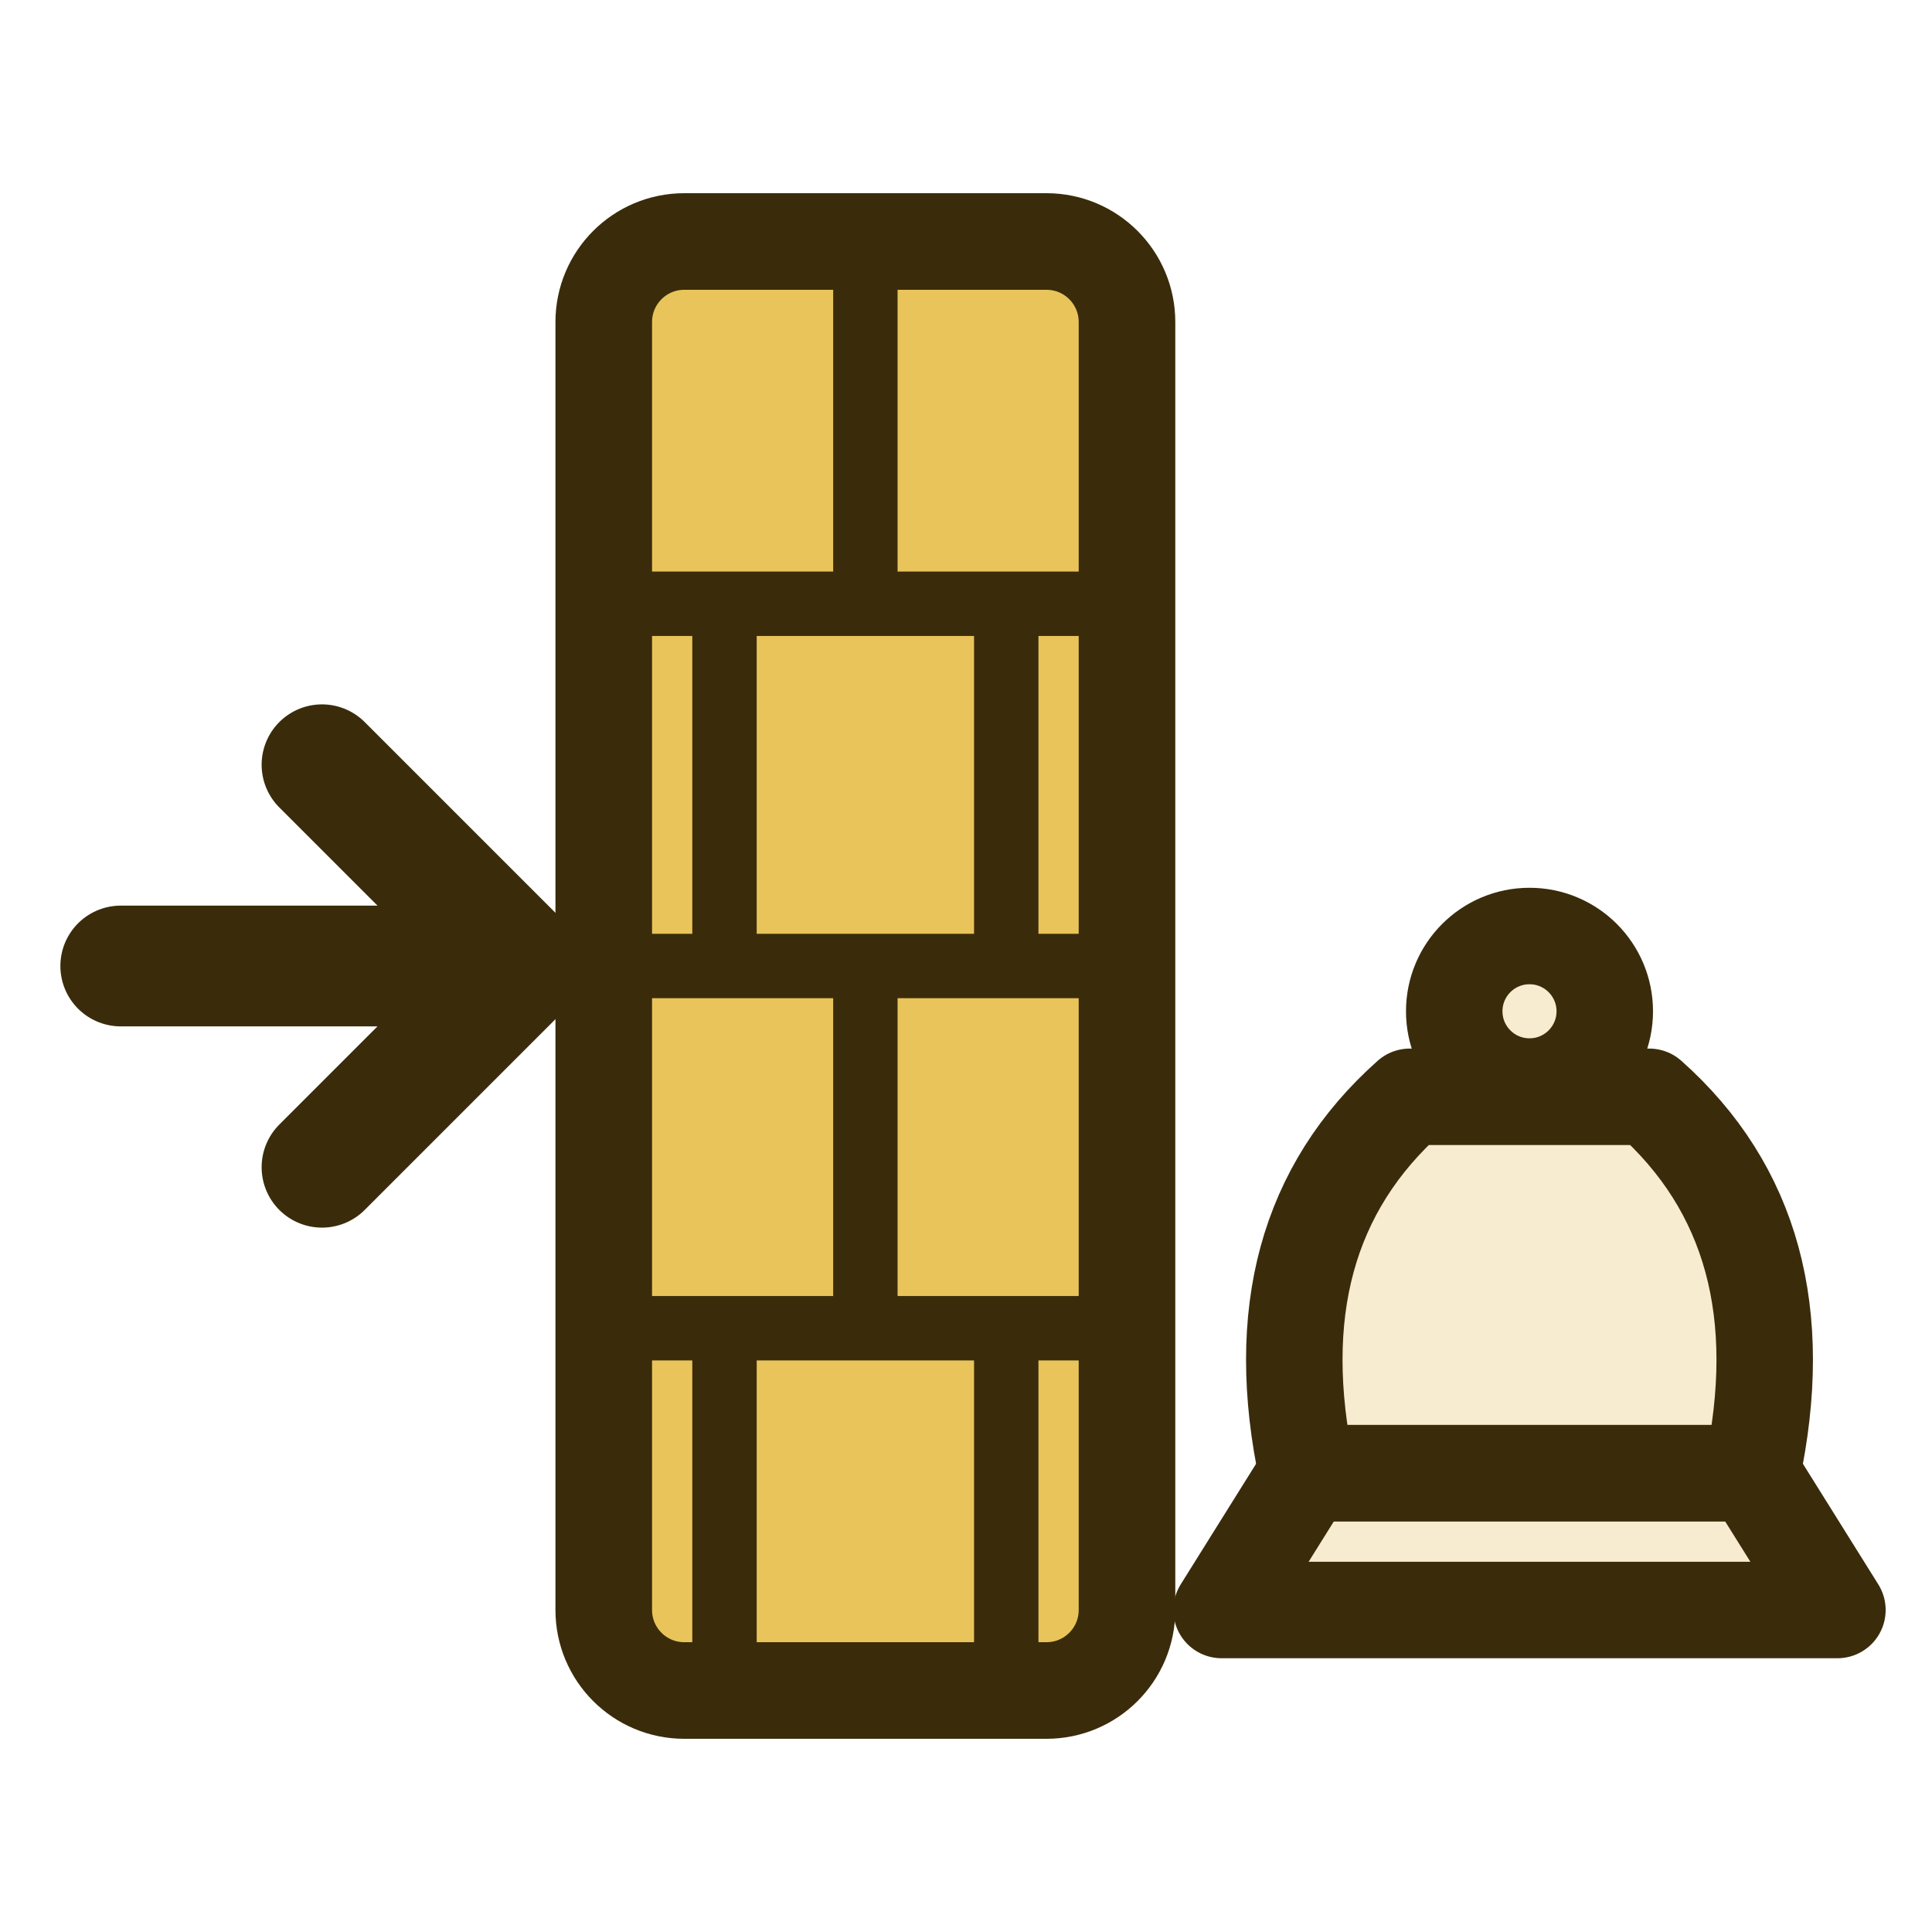
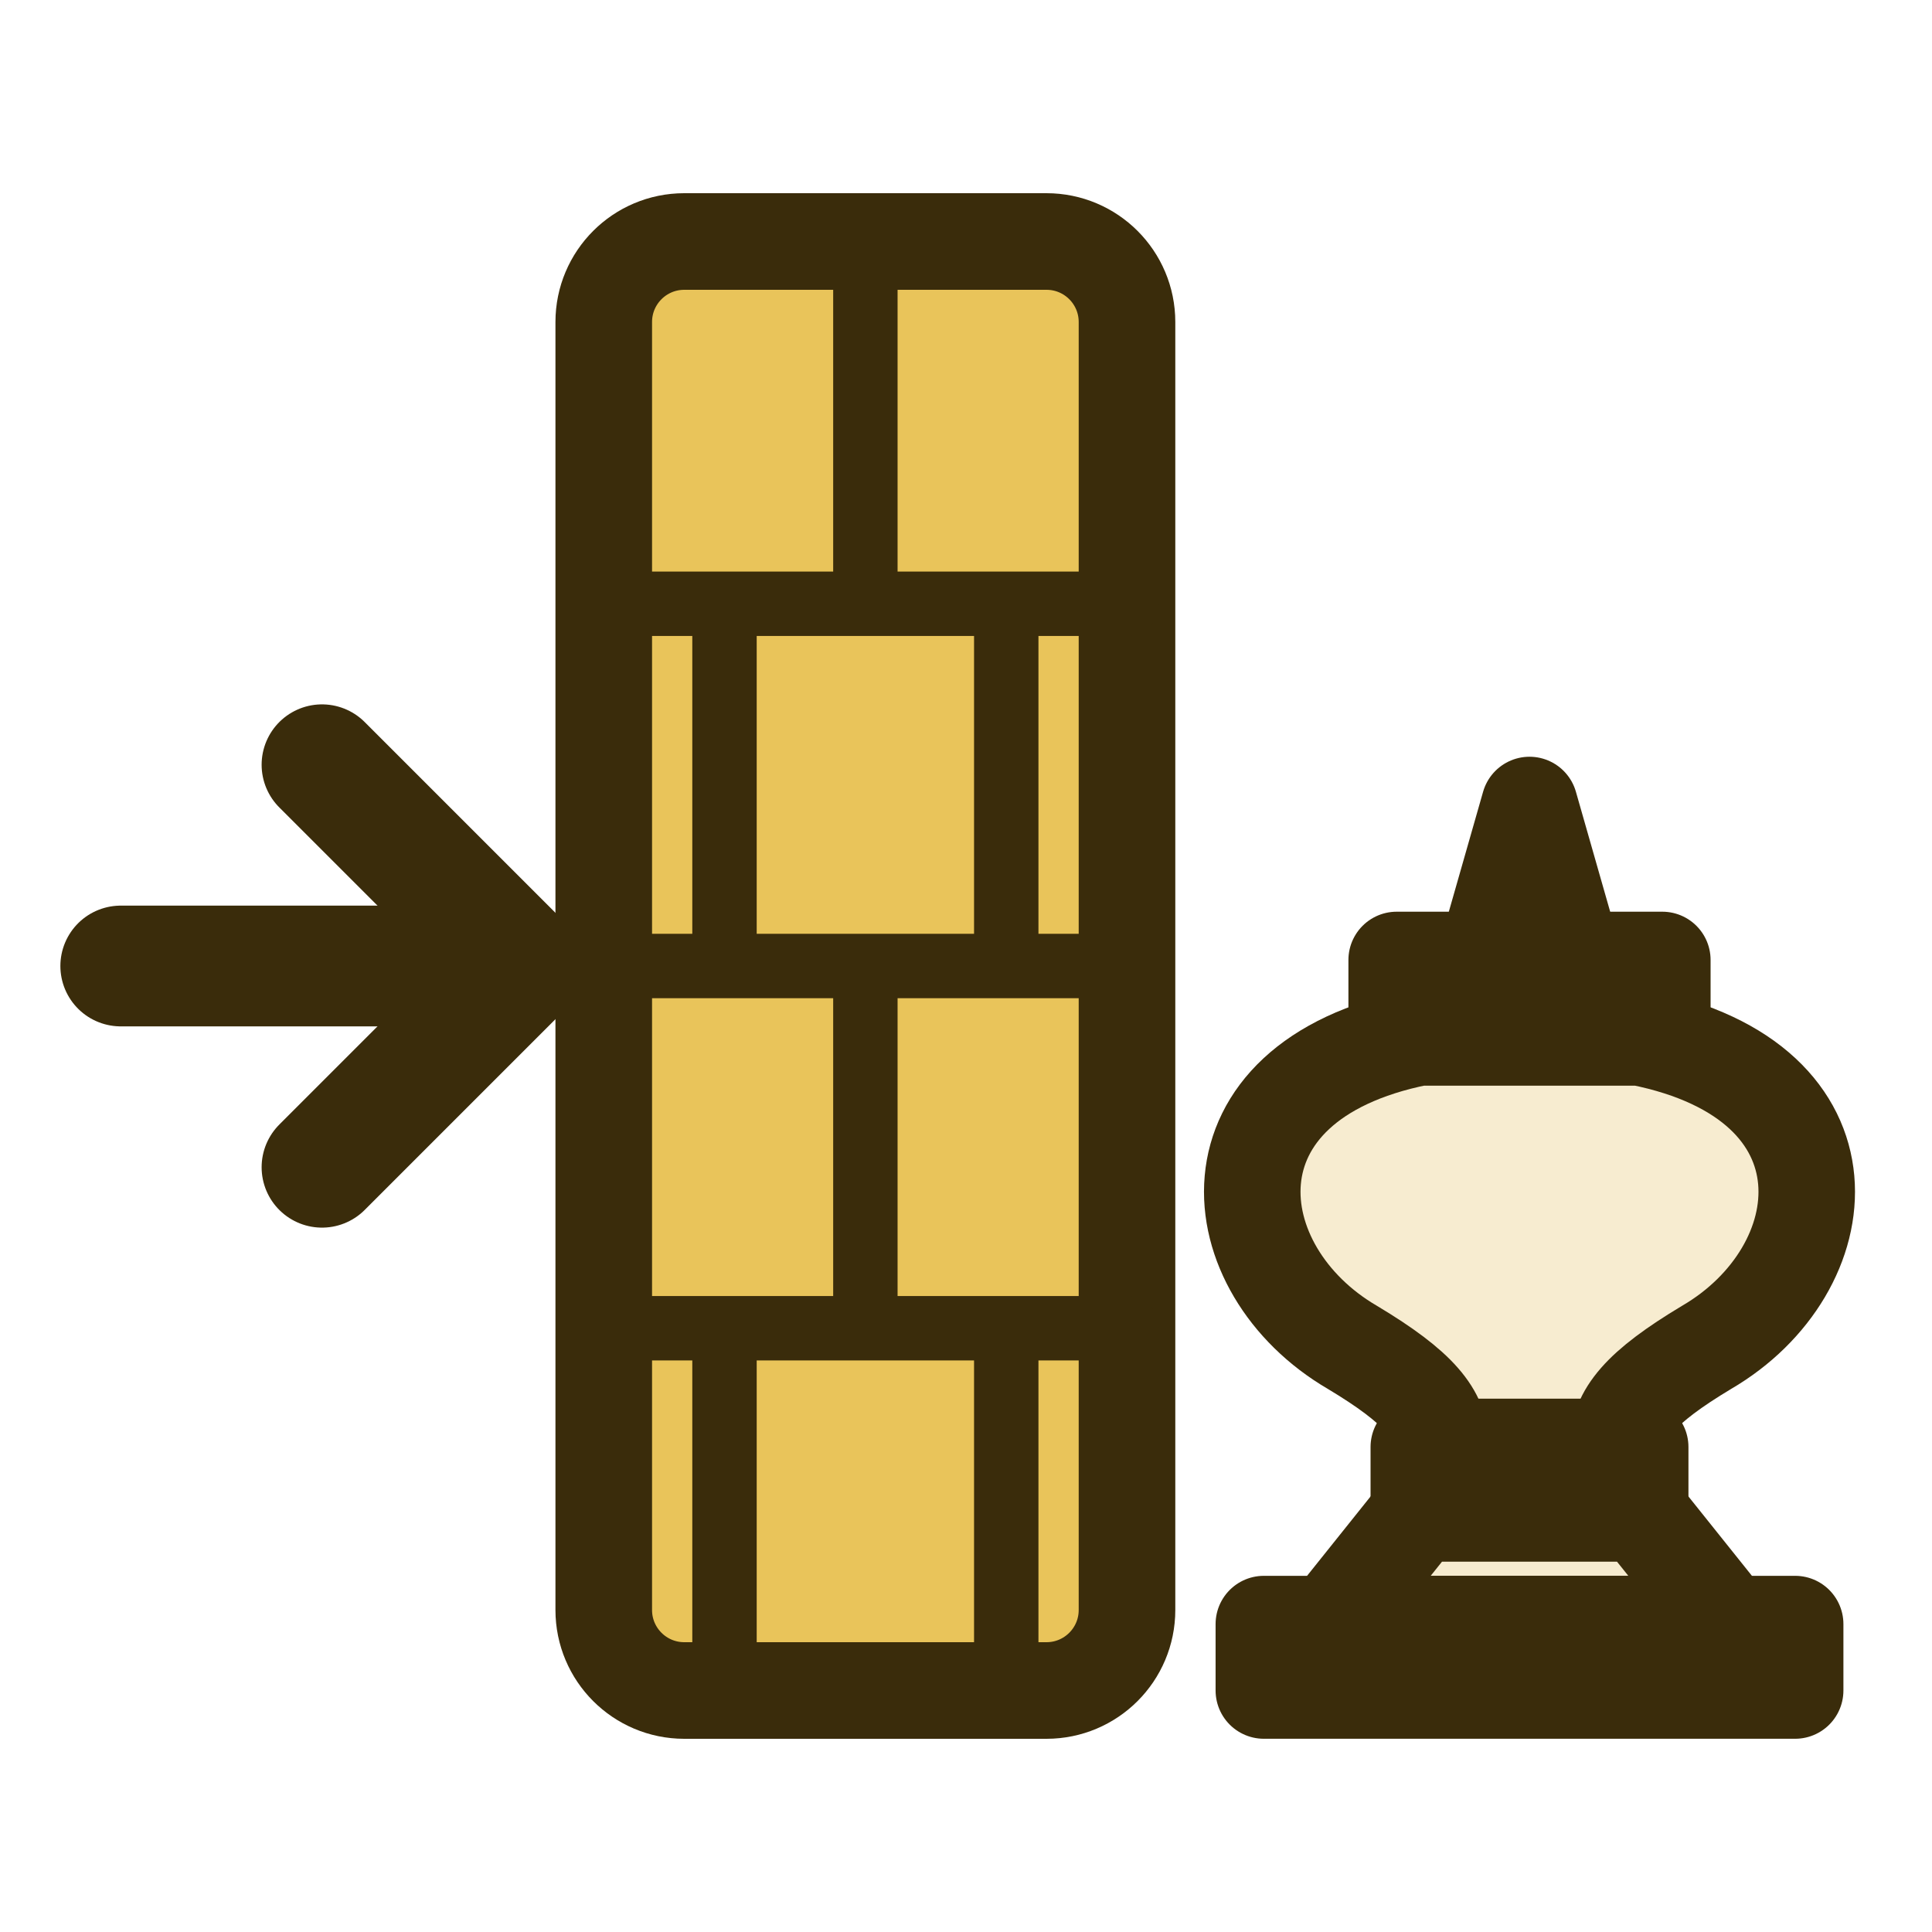
<svg xmlns="http://www.w3.org/2000/svg" viewBox="0 0 48 48" fill="none" stroke="#3a2c0b" stroke-width="2.4" stroke-linecap="round" stroke-linejoin="round">
  <path d="M3 24h9" stroke-width="3" />
  <path d="M8 19l5 5-5 5" stroke-width="3" />
  <rect x="15" y="6" width="13" height="36" rx="2" fill="#e9c45a" />
  <path d="M15 15h13M15 24h13M15 33h13M21.5 6v9M21.5 24v9M18 15v9M25 15v9M18 33v9M25 33v9" stroke-width="1.6" />
-   <g transform="translate(38 40) scale(0.85)" stroke-width="2.82">
-     <path d="M-9 0h18l-2.5-4h-13z" fill="#f7ecd0" />
-     <path d="M-6.5-4q-1.5-7 3-11h7q4.5 4 3 11z" fill="#f7ecd0" />
-     <circle cx="0" cy="-17.5" r="2.2" fill="#f7ecd0" />
+   <g transform="translate(38 42) scale(0.55)" fill="#f7ecd0" stroke-width="4.36">
+     <path d="M-2-33l2-7 2 7z" />
+     <rect x="-6" y="-33" width="12" height="3.5" />
+     <path d="M-5-29.5C-15-27.5-14-19-8-15.5c3 1.8 4 3 4 4.5h8c0-1.5 1-2.7 4-4.5 6-3.5 7-12-3-14z" />
+     <rect x="-5" y="-11" width="10" height="3" />
+     <path d="M-9-3l4-5h10l4 5z" />
+     <rect x="-12" y="-3" width="24" height="3" />
  </g>
</svg>
